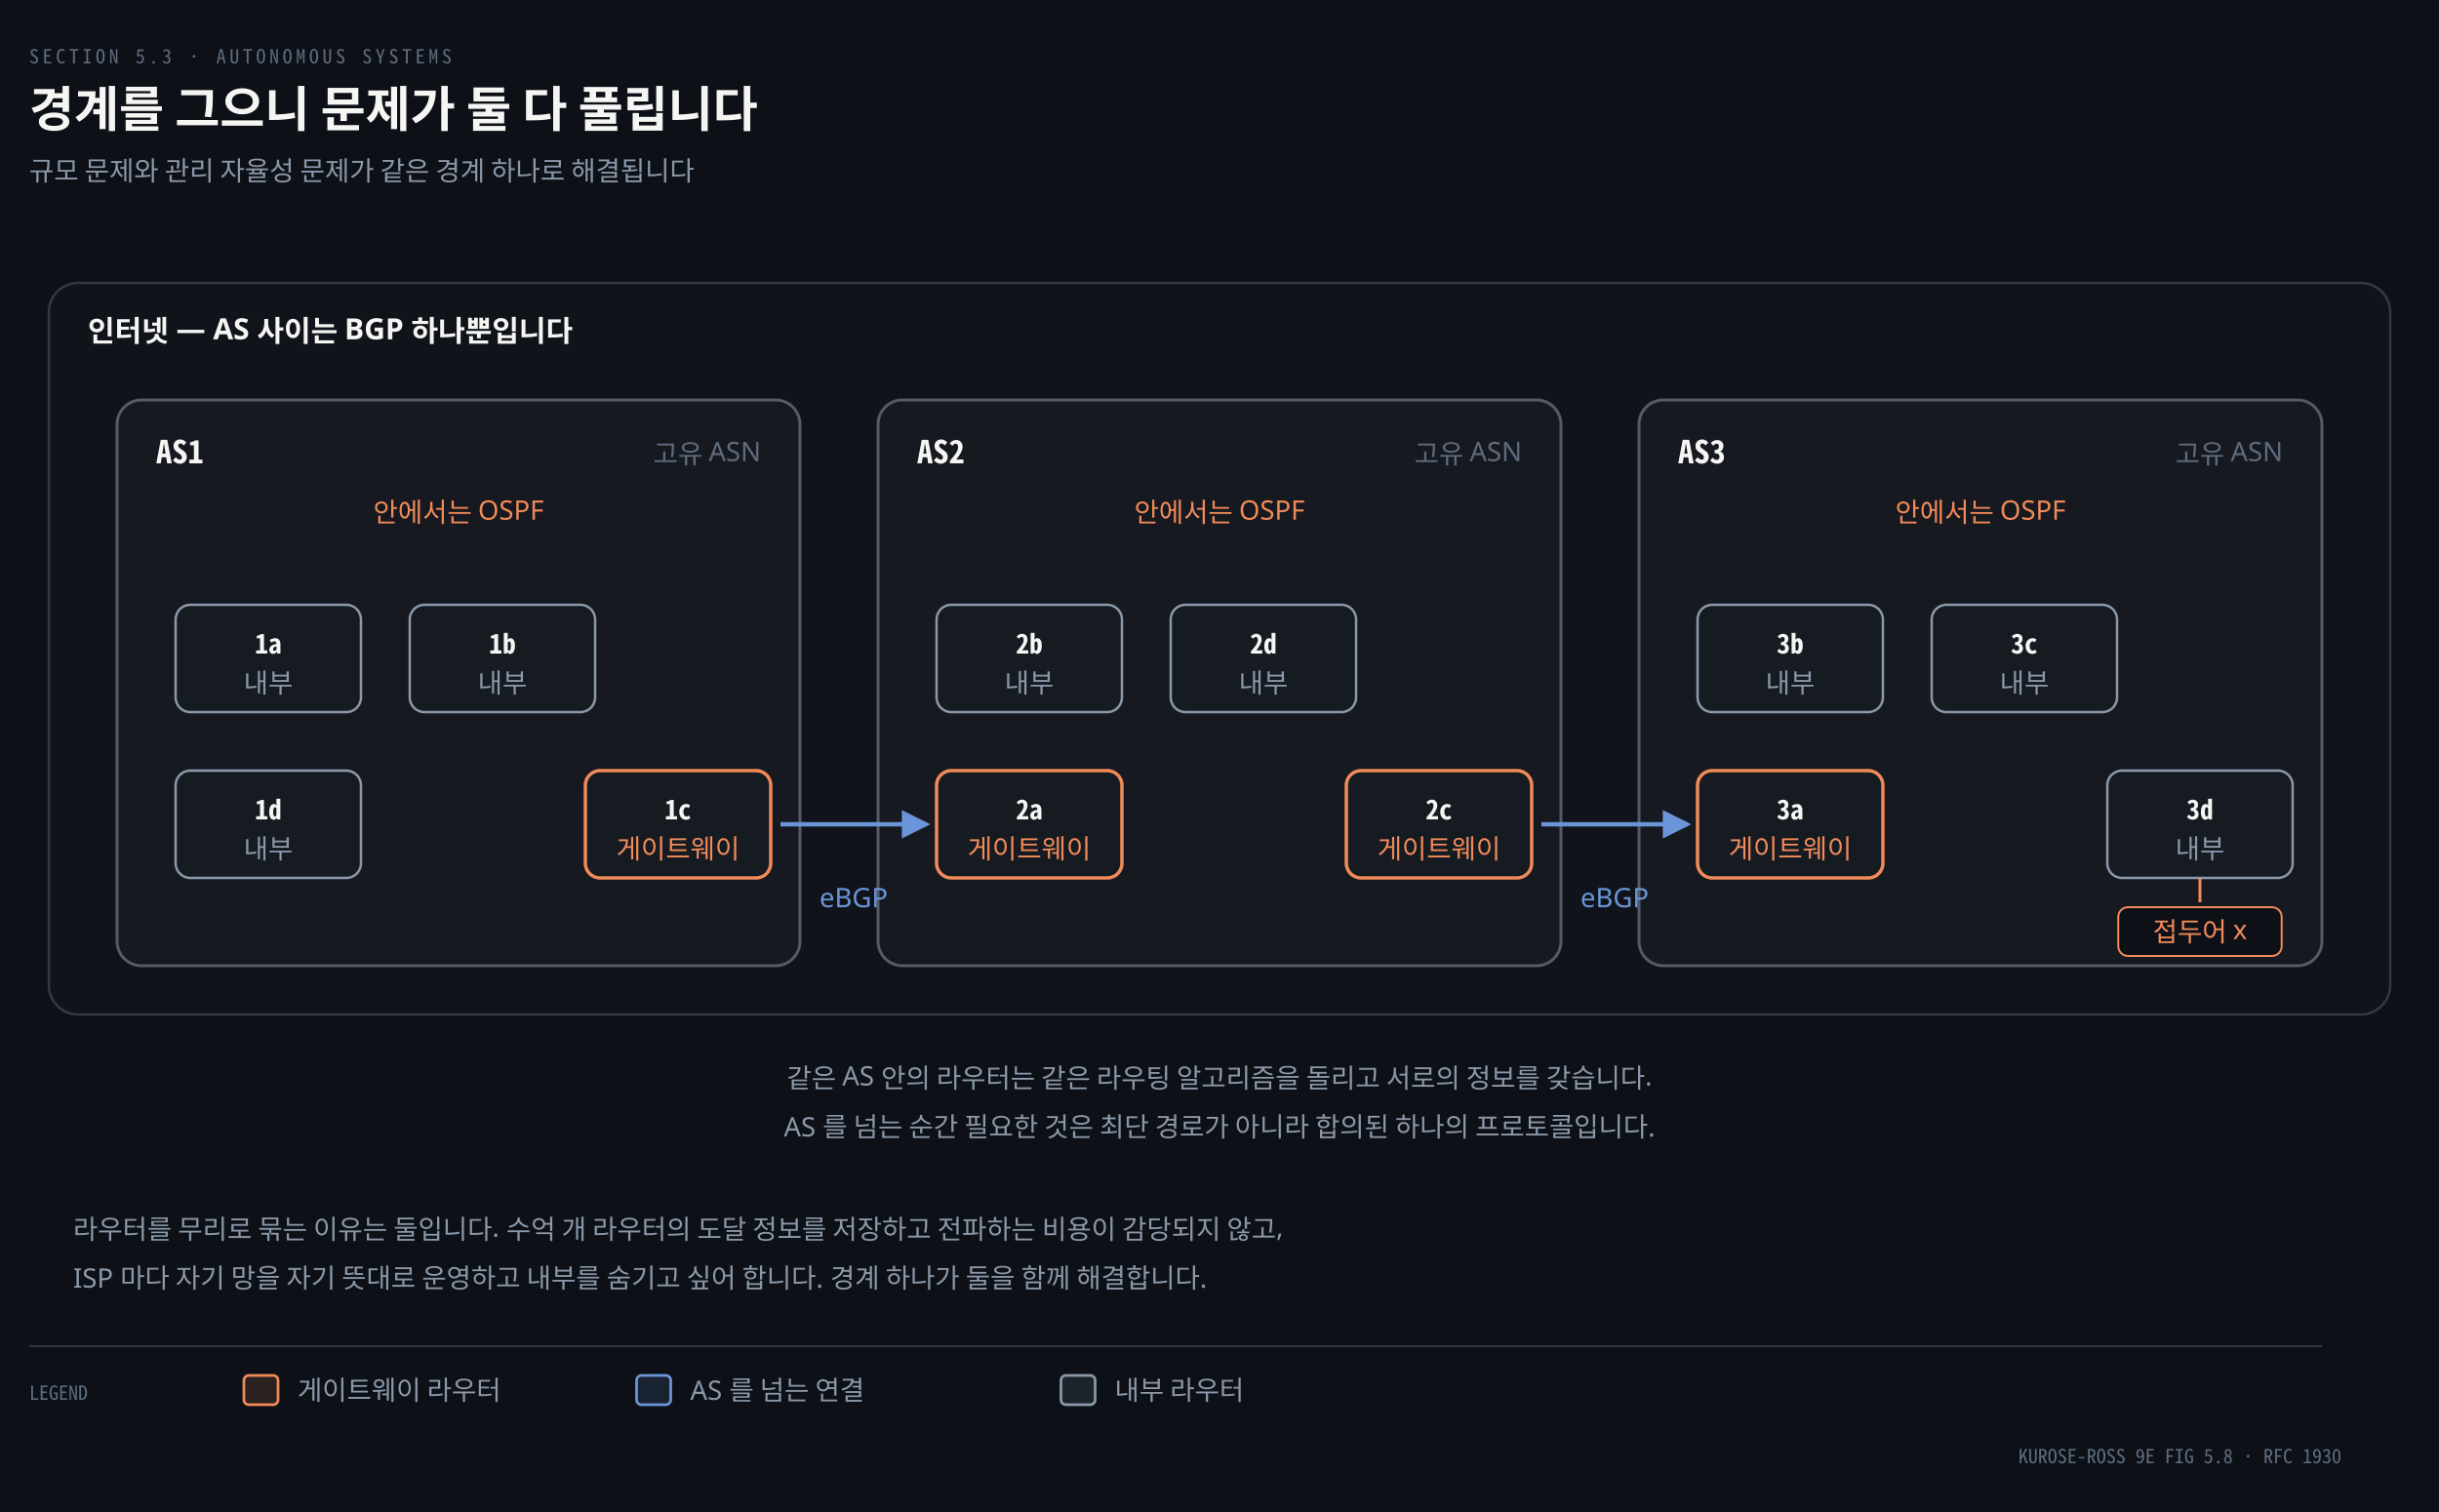
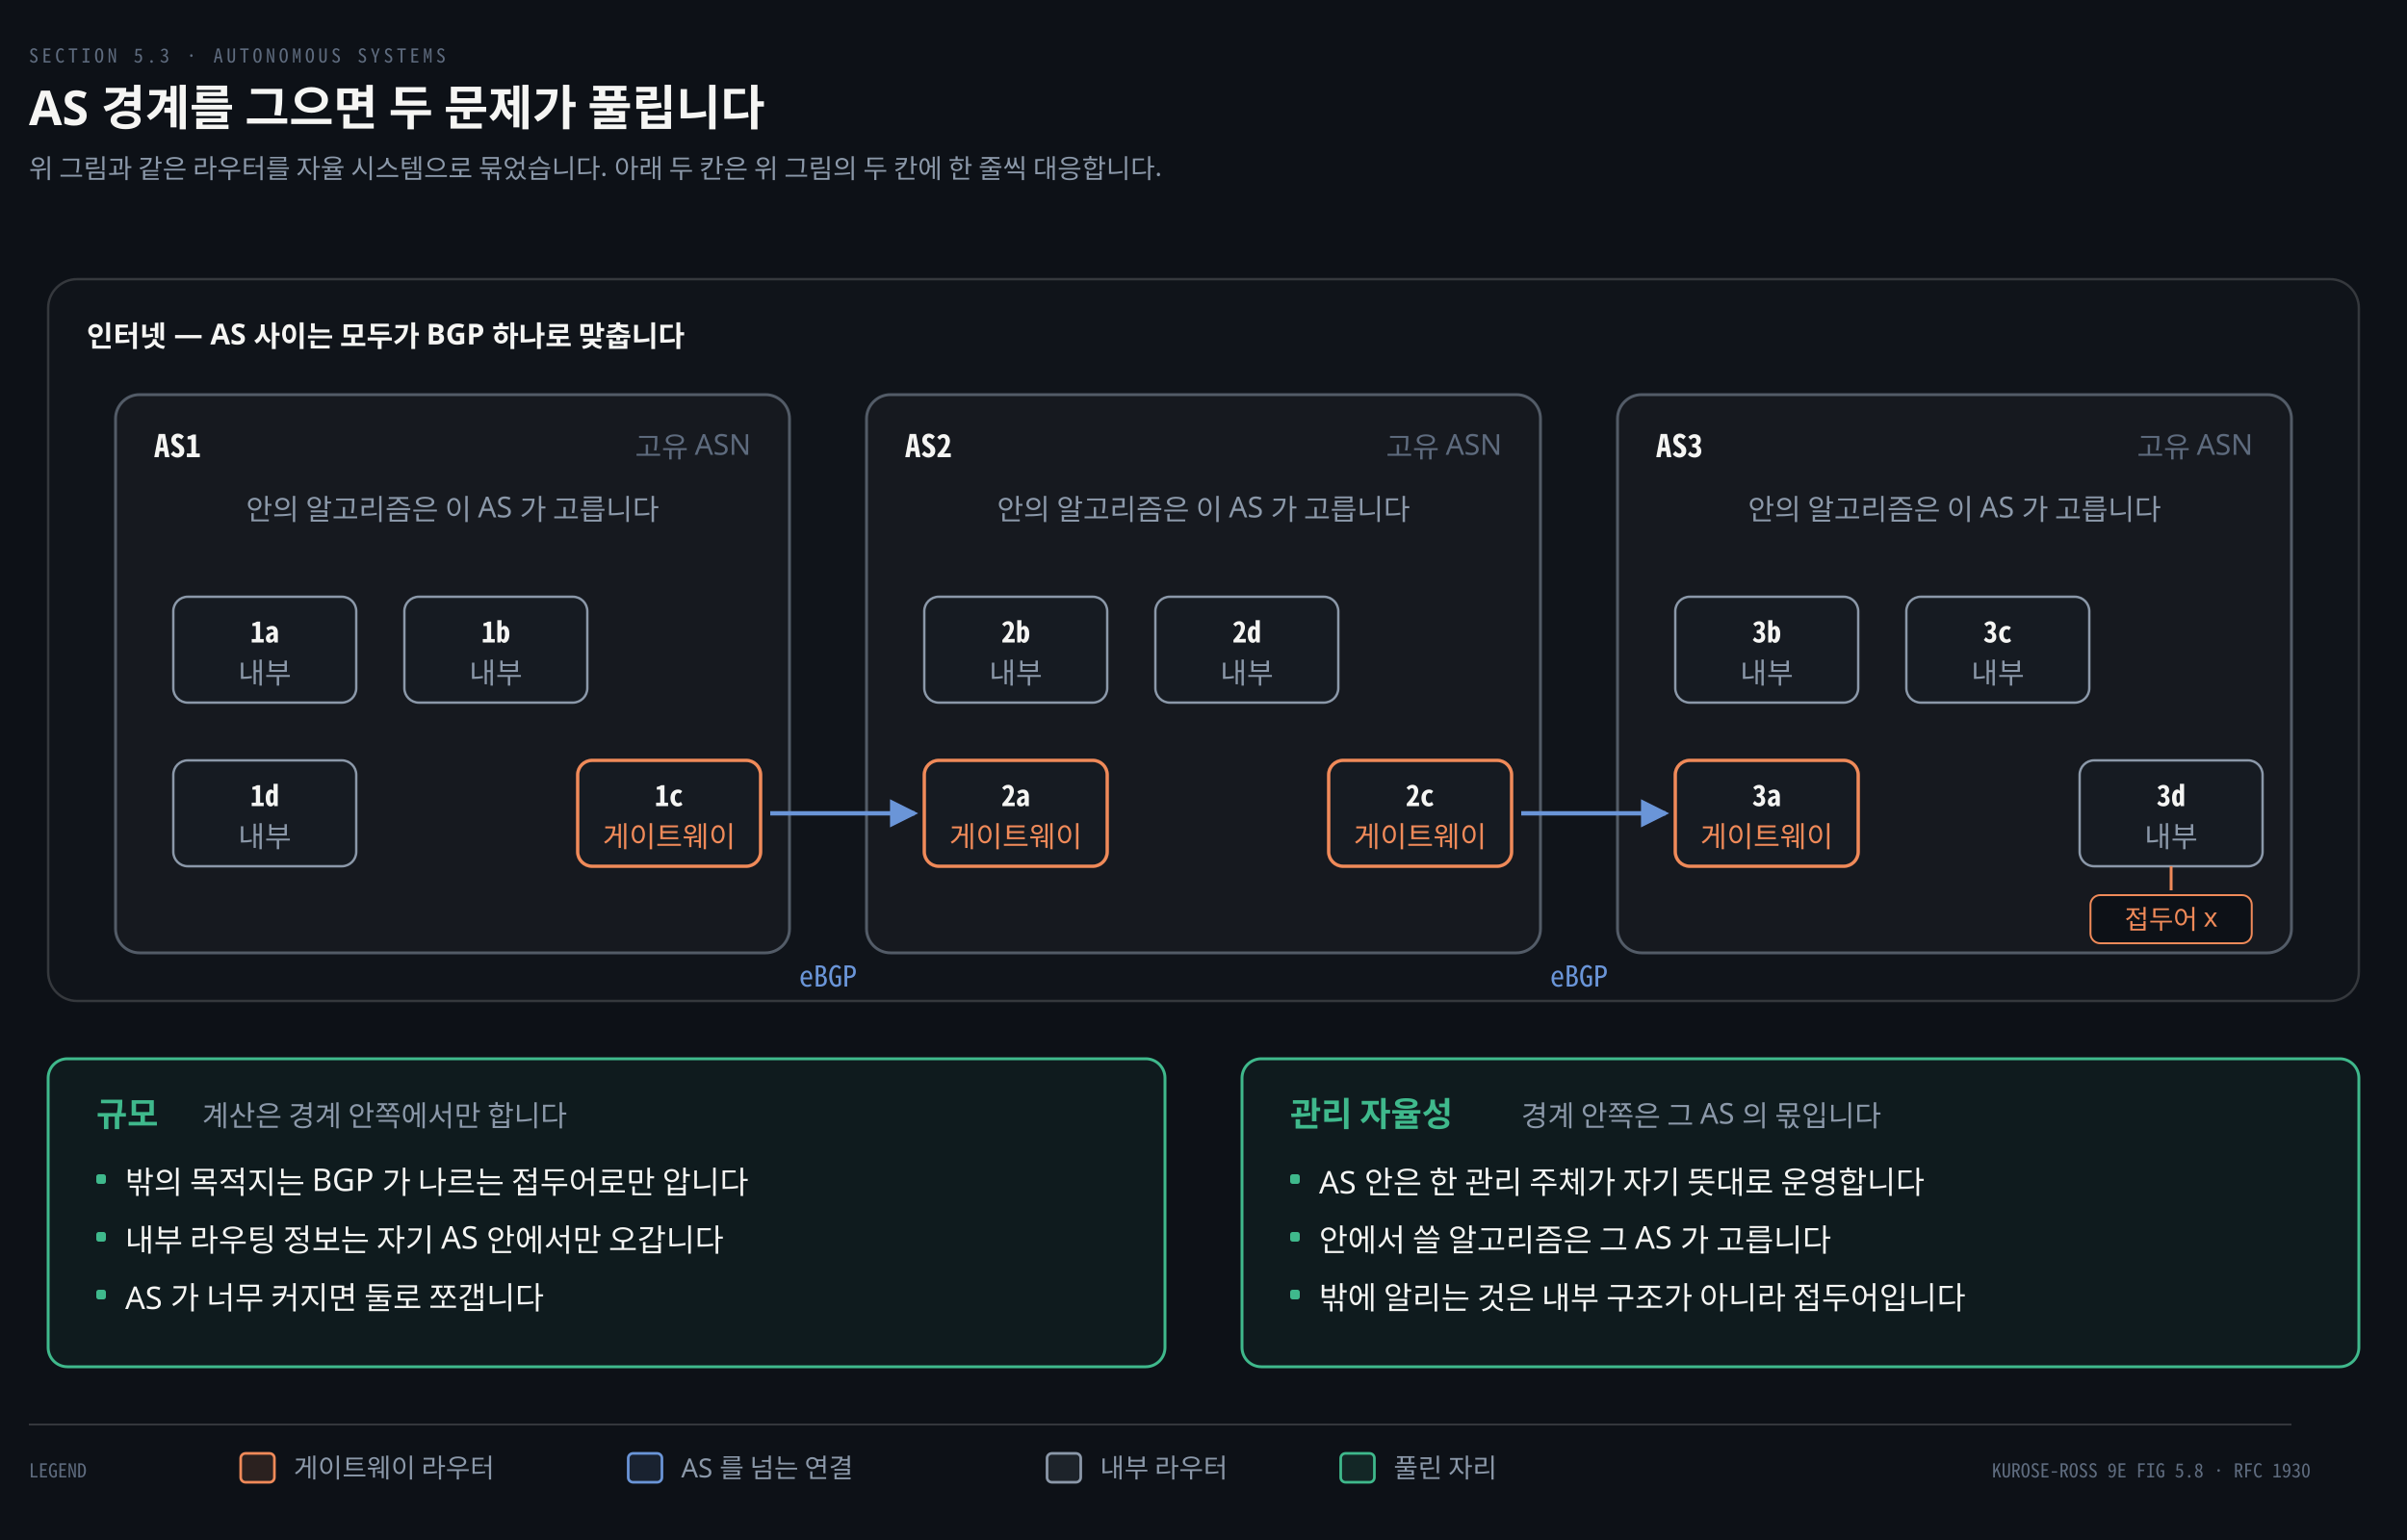
- <svg xmlns="http://www.w3.org/2000/svg" viewBox="0 0 1000 620" width="100%" role="img" aria-labelledby="dt dd">
+ <svg xmlns="http://www.w3.org/2000/svg" viewBox="0 0 1000 640" width="100%" role="img" aria-labelledby="dt dd">
  <defs>
    <marker id="ar" viewBox="0 0 8 8" refX="7" refY="4" markerWidth="6.5" markerHeight="6.5" orient="auto">
      <path d="M0 0 L8 4 L0 8 z" fill="#8B98A9" />
    </marker>
    <marker id="ok" viewBox="0 0 8 8" refX="7" refY="4" markerWidth="6.5" markerHeight="6.5" orient="auto">
      <path d="M0 0 L8 4 L0 8 z" fill="#3FB98C" />
    </marker>
    <marker id="warn" viewBox="0 0 8 8" refX="7" refY="4" markerWidth="6.5" markerHeight="6.5" orient="auto">
      <path d="M0 0 L8 4 L0 8 z" fill="#E3B341" />
    </marker>
    <marker id="bad" viewBox="0 0 8 8" refX="7" refY="4" markerWidth="6.5" markerHeight="6.5" orient="auto">
      <path d="M0 0 L8 4 L0 8 z" fill="#F0616D" />
    </marker>
    <marker id="info" viewBox="0 0 8 8" refX="7" refY="4" markerWidth="6.5" markerHeight="6.5" orient="auto">
      <path d="M0 0 L8 4 L0 8 z" fill="#6A95D8" />
    </marker>
    <marker id="acc" viewBox="0 0 8 8" refX="7" refY="4" markerWidth="6.5" markerHeight="6.5" orient="auto">
      <path d="M0 0 L8 4 L0 8 z" fill="#F08A59" />
    </marker>
    <marker id="soft" viewBox="0 0 8 8" refX="7" refY="4" markerWidth="6.5" markerHeight="6.5" orient="auto">
      <path d="M0 0 L8 4 L0 8 z" fill="#5E6B7E" />
    </marker>
  </defs>
-   <rect width="1000" height="620" fill="#0D1117" />
+   <rect width="1000" height="640" fill="#0D1117" />
  <text x="12" y="26" font-family="'Geist Mono','Noto Sans Mono CJK KR',monospace" font-size="8" letter-spacing="0.18em" fill="#5E6B7E">SECTION 5.3 · AUTONOMOUS SYSTEMS</text>
-   <text x="12" y="52" font-family="'Geist','Apple SD Gothic Neo','Noto Sans KR','Malgun Gothic',sans-serif" font-size="20" font-weight="600" fill="#F5F5F3">경계를 그으니 문제가 둘 다 풀립니다</text>
-   <text x="12" y="74" font-family="'Geist','Apple SD Gothic Neo','Noto Sans KR','Malgun Gothic',sans-serif" font-size="11" fill="#8B98A9">규모 문제와 관리 자율성 문제가 같은 경계 하나로 해결됩니다</text>
+   <text x="12" y="52" font-family="'Geist','Apple SD Gothic Neo','Noto Sans KR','Malgun Gothic',sans-serif" font-size="20" font-weight="600" fill="#F5F5F3">AS 경계를 그으면 두 문제가 풀립니다</text>
+   <text x="12" y="74" font-family="'Geist','Apple SD Gothic Neo','Noto Sans KR','Malgun Gothic',sans-serif" font-size="11" fill="#8B98A9">위 그림과 같은 라우터를 자율 시스템으로 묶었습니다. 아래 두 칸은 위 그림의 두 칸에 한 줄씩 대응합니다.</text>
  <rect x="20" y="116" width="960" height="300" rx="12" fill="#F5F5F304" stroke="rgba(191,192,192,0.22)" stroke-width="1.0" />
-   <text x="36" y="140" text-anchor="start" font-family="'Geist','Apple SD Gothic Neo','Noto Sans KR','Malgun Gothic',sans-serif" font-size="12" font-weight="600" fill="#F5F5F3">인터넷 — AS 사이는 BGP 하나뿐입니다</text>
+   <text x="36" y="144" text-anchor="start" font-family="'Geist','Apple SD Gothic Neo','Noto Sans KR','Malgun Gothic',sans-serif" font-size="12" font-weight="600" fill="#F5F5F3">인터넷 — AS 사이는 모두가 BGP 하나로 맞춥니다</text>
  <rect x="48" y="164" width="280" height="232" rx="10" fill="#F5F5F307" stroke="#8B98A988" stroke-width="1.2" />
  <text x="64" y="190" text-anchor="start" font-family="'Geist Mono','Noto Sans Mono CJK KR',monospace" font-size="13" font-weight="600" fill="#F5F5F3">AS1</text>
-   <text x="312" y="190" text-anchor="end" font-family="'Geist','Apple SD Gothic Neo','Noto Sans KR','Malgun Gothic',sans-serif" font-size="11" font-weight="400" fill="#5E6B7E">고유 ASN</text>
-   <text x="188.0" y="214" text-anchor="middle" font-family="'Geist','Apple SD Gothic Neo','Noto Sans KR','Malgun Gothic',sans-serif" font-size="11" font-weight="400" fill="#F08A59">안에서는 OSPF</text>
+   <text x="312" y="190" text-anchor="end" font-family="'Geist','Apple SD Gothic Neo','Noto Sans KR','Malgun Gothic',sans-serif" font-size="12" font-weight="400" fill="#5E6B7E">고유 ASN</text>
+   <text x="188.0" y="216" text-anchor="middle" font-family="'Geist','Apple SD Gothic Neo','Noto Sans KR','Malgun Gothic',sans-serif" font-size="12" font-weight="400" fill="#8B98A9">안의 알고리즘은 이 AS 가 고릅니다</text>
  <rect x="360" y="164" width="280" height="232" rx="10" fill="#F5F5F307" stroke="#8B98A988" stroke-width="1.2" />
  <text x="376" y="190" text-anchor="start" font-family="'Geist Mono','Noto Sans Mono CJK KR',monospace" font-size="13" font-weight="600" fill="#F5F5F3">AS2</text>
-   <text x="624" y="190" text-anchor="end" font-family="'Geist','Apple SD Gothic Neo','Noto Sans KR','Malgun Gothic',sans-serif" font-size="11" font-weight="400" fill="#5E6B7E">고유 ASN</text>
-   <text x="500.0" y="214" text-anchor="middle" font-family="'Geist','Apple SD Gothic Neo','Noto Sans KR','Malgun Gothic',sans-serif" font-size="11" font-weight="400" fill="#F08A59">안에서는 OSPF</text>
+   <text x="624" y="190" text-anchor="end" font-family="'Geist','Apple SD Gothic Neo','Noto Sans KR','Malgun Gothic',sans-serif" font-size="12" font-weight="400" fill="#5E6B7E">고유 ASN</text>
+   <text x="500.0" y="216" text-anchor="middle" font-family="'Geist','Apple SD Gothic Neo','Noto Sans KR','Malgun Gothic',sans-serif" font-size="12" font-weight="400" fill="#8B98A9">안의 알고리즘은 이 AS 가 고릅니다</text>
  <rect x="672" y="164" width="280" height="232" rx="10" fill="#F5F5F307" stroke="#8B98A988" stroke-width="1.2" />
  <text x="688" y="190" text-anchor="start" font-family="'Geist Mono','Noto Sans Mono CJK KR',monospace" font-size="13" font-weight="600" fill="#F5F5F3">AS3</text>
-   <text x="936" y="190" text-anchor="end" font-family="'Geist','Apple SD Gothic Neo','Noto Sans KR','Malgun Gothic',sans-serif" font-size="11" font-weight="400" fill="#5E6B7E">고유 ASN</text>
-   <text x="812.0" y="214" text-anchor="middle" font-family="'Geist','Apple SD Gothic Neo','Noto Sans KR','Malgun Gothic',sans-serif" font-size="11" font-weight="400" fill="#F08A59">안에서는 OSPF</text>
+   <text x="936" y="190" text-anchor="end" font-family="'Geist','Apple SD Gothic Neo','Noto Sans KR','Malgun Gothic',sans-serif" font-size="12" font-weight="400" fill="#5E6B7E">고유 ASN</text>
+   <text x="812.0" y="216" text-anchor="middle" font-family="'Geist','Apple SD Gothic Neo','Noto Sans KR','Malgun Gothic',sans-serif" font-size="12" font-weight="400" fill="#8B98A9">안의 알고리즘은 이 AS 가 고릅니다</text>
  <rect x="72" y="248" width="76" height="44" rx="6" fill="#161B22" stroke="#8B98A9" stroke-width="1.0" />
-   <text x="110" y="268" text-anchor="middle" font-family="'Geist Mono','Noto Sans Mono CJK KR',monospace" font-size="11" font-weight="600" fill="#F5F5F3">1a</text>
-   <text x="110" y="284" text-anchor="middle" font-family="'Geist','Apple SD Gothic Neo','Noto Sans KR','Malgun Gothic',sans-serif" font-size="11" font-weight="400" fill="#8B98A9">내부</text>
+   <text x="110" y="267" text-anchor="middle" font-family="'Geist Mono','Noto Sans Mono CJK KR',monospace" font-size="12" font-weight="600" fill="#F5F5F3">1a</text>
+   <text x="110" y="284" text-anchor="middle" font-family="'Geist','Apple SD Gothic Neo','Noto Sans KR','Malgun Gothic',sans-serif" font-size="12" font-weight="400" fill="#8B98A9">내부</text>
  <rect x="168" y="248" width="76" height="44" rx="6" fill="#161B22" stroke="#8B98A9" stroke-width="1.0" />
-   <text x="206" y="268" text-anchor="middle" font-family="'Geist Mono','Noto Sans Mono CJK KR',monospace" font-size="11" font-weight="600" fill="#F5F5F3">1b</text>
-   <text x="206" y="284" text-anchor="middle" font-family="'Geist','Apple SD Gothic Neo','Noto Sans KR','Malgun Gothic',sans-serif" font-size="11" font-weight="400" fill="#8B98A9">내부</text>
+   <text x="206" y="267" text-anchor="middle" font-family="'Geist Mono','Noto Sans Mono CJK KR',monospace" font-size="12" font-weight="600" fill="#F5F5F3">1b</text>
+   <text x="206" y="284" text-anchor="middle" font-family="'Geist','Apple SD Gothic Neo','Noto Sans KR','Malgun Gothic',sans-serif" font-size="12" font-weight="400" fill="#8B98A9">내부</text>
  <rect x="72" y="316" width="76" height="44" rx="6" fill="#161B22" stroke="#8B98A9" stroke-width="1.0" />
-   <text x="110" y="336" text-anchor="middle" font-family="'Geist Mono','Noto Sans Mono CJK KR',monospace" font-size="11" font-weight="600" fill="#F5F5F3">1d</text>
-   <text x="110" y="352" text-anchor="middle" font-family="'Geist','Apple SD Gothic Neo','Noto Sans KR','Malgun Gothic',sans-serif" font-size="11" font-weight="400" fill="#8B98A9">내부</text>
+   <text x="110" y="335" text-anchor="middle" font-family="'Geist Mono','Noto Sans Mono CJK KR',monospace" font-size="12" font-weight="600" fill="#F5F5F3">1d</text>
+   <text x="110" y="352" text-anchor="middle" font-family="'Geist','Apple SD Gothic Neo','Noto Sans KR','Malgun Gothic',sans-serif" font-size="12" font-weight="400" fill="#8B98A9">내부</text>
  <rect x="240" y="316" width="76" height="44" rx="6" fill="#161B22" stroke="#F08A59" stroke-width="1.4" />
-   <text x="278" y="336" text-anchor="middle" font-family="'Geist Mono','Noto Sans Mono CJK KR',monospace" font-size="11" font-weight="600" fill="#F5F5F3">1c</text>
-   <text x="278" y="352" text-anchor="middle" font-family="'Geist','Apple SD Gothic Neo','Noto Sans KR','Malgun Gothic',sans-serif" font-size="11" font-weight="400" fill="#F08A59">게이트웨이</text>
+   <text x="278" y="335" text-anchor="middle" font-family="'Geist Mono','Noto Sans Mono CJK KR',monospace" font-size="12" font-weight="600" fill="#F5F5F3">1c</text>
+   <text x="278" y="352" text-anchor="middle" font-family="'Geist','Apple SD Gothic Neo','Noto Sans KR','Malgun Gothic',sans-serif" font-size="12" font-weight="400" fill="#F08A59">게이트웨이</text>
  <rect x="384" y="248" width="76" height="44" rx="6" fill="#161B22" stroke="#8B98A9" stroke-width="1.0" />
-   <text x="422" y="268" text-anchor="middle" font-family="'Geist Mono','Noto Sans Mono CJK KR',monospace" font-size="11" font-weight="600" fill="#F5F5F3">2b</text>
-   <text x="422" y="284" text-anchor="middle" font-family="'Geist','Apple SD Gothic Neo','Noto Sans KR','Malgun Gothic',sans-serif" font-size="11" font-weight="400" fill="#8B98A9">내부</text>
+   <text x="422" y="267" text-anchor="middle" font-family="'Geist Mono','Noto Sans Mono CJK KR',monospace" font-size="12" font-weight="600" fill="#F5F5F3">2b</text>
+   <text x="422" y="284" text-anchor="middle" font-family="'Geist','Apple SD Gothic Neo','Noto Sans KR','Malgun Gothic',sans-serif" font-size="12" font-weight="400" fill="#8B98A9">내부</text>
  <rect x="480" y="248" width="76" height="44" rx="6" fill="#161B22" stroke="#8B98A9" stroke-width="1.0" />
-   <text x="518" y="268" text-anchor="middle" font-family="'Geist Mono','Noto Sans Mono CJK KR',monospace" font-size="11" font-weight="600" fill="#F5F5F3">2d</text>
-   <text x="518" y="284" text-anchor="middle" font-family="'Geist','Apple SD Gothic Neo','Noto Sans KR','Malgun Gothic',sans-serif" font-size="11" font-weight="400" fill="#8B98A9">내부</text>
+   <text x="518" y="267" text-anchor="middle" font-family="'Geist Mono','Noto Sans Mono CJK KR',monospace" font-size="12" font-weight="600" fill="#F5F5F3">2d</text>
+   <text x="518" y="284" text-anchor="middle" font-family="'Geist','Apple SD Gothic Neo','Noto Sans KR','Malgun Gothic',sans-serif" font-size="12" font-weight="400" fill="#8B98A9">내부</text>
  <rect x="384" y="316" width="76" height="44" rx="6" fill="#161B22" stroke="#F08A59" stroke-width="1.4" />
-   <text x="422" y="336" text-anchor="middle" font-family="'Geist Mono','Noto Sans Mono CJK KR',monospace" font-size="11" font-weight="600" fill="#F5F5F3">2a</text>
-   <text x="422" y="352" text-anchor="middle" font-family="'Geist','Apple SD Gothic Neo','Noto Sans KR','Malgun Gothic',sans-serif" font-size="11" font-weight="400" fill="#F08A59">게이트웨이</text>
+   <text x="422" y="335" text-anchor="middle" font-family="'Geist Mono','Noto Sans Mono CJK KR',monospace" font-size="12" font-weight="600" fill="#F5F5F3">2a</text>
+   <text x="422" y="352" text-anchor="middle" font-family="'Geist','Apple SD Gothic Neo','Noto Sans KR','Malgun Gothic',sans-serif" font-size="12" font-weight="400" fill="#F08A59">게이트웨이</text>
  <rect x="552" y="316" width="76" height="44" rx="6" fill="#161B22" stroke="#F08A59" stroke-width="1.4" />
-   <text x="590" y="336" text-anchor="middle" font-family="'Geist Mono','Noto Sans Mono CJK KR',monospace" font-size="11" font-weight="600" fill="#F5F5F3">2c</text>
-   <text x="590" y="352" text-anchor="middle" font-family="'Geist','Apple SD Gothic Neo','Noto Sans KR','Malgun Gothic',sans-serif" font-size="11" font-weight="400" fill="#F08A59">게이트웨이</text>
+   <text x="590" y="335" text-anchor="middle" font-family="'Geist Mono','Noto Sans Mono CJK KR',monospace" font-size="12" font-weight="600" fill="#F5F5F3">2c</text>
+   <text x="590" y="352" text-anchor="middle" font-family="'Geist','Apple SD Gothic Neo','Noto Sans KR','Malgun Gothic',sans-serif" font-size="12" font-weight="400" fill="#F08A59">게이트웨이</text>
  <rect x="696" y="248" width="76" height="44" rx="6" fill="#161B22" stroke="#8B98A9" stroke-width="1.0" />
-   <text x="734" y="268" text-anchor="middle" font-family="'Geist Mono','Noto Sans Mono CJK KR',monospace" font-size="11" font-weight="600" fill="#F5F5F3">3b</text>
-   <text x="734" y="284" text-anchor="middle" font-family="'Geist','Apple SD Gothic Neo','Noto Sans KR','Malgun Gothic',sans-serif" font-size="11" font-weight="400" fill="#8B98A9">내부</text>
+   <text x="734" y="267" text-anchor="middle" font-family="'Geist Mono','Noto Sans Mono CJK KR',monospace" font-size="12" font-weight="600" fill="#F5F5F3">3b</text>
+   <text x="734" y="284" text-anchor="middle" font-family="'Geist','Apple SD Gothic Neo','Noto Sans KR','Malgun Gothic',sans-serif" font-size="12" font-weight="400" fill="#8B98A9">내부</text>
  <rect x="792" y="248" width="76" height="44" rx="6" fill="#161B22" stroke="#8B98A9" stroke-width="1.0" />
-   <text x="830" y="268" text-anchor="middle" font-family="'Geist Mono','Noto Sans Mono CJK KR',monospace" font-size="11" font-weight="600" fill="#F5F5F3">3c</text>
-   <text x="830" y="284" text-anchor="middle" font-family="'Geist','Apple SD Gothic Neo','Noto Sans KR','Malgun Gothic',sans-serif" font-size="11" font-weight="400" fill="#8B98A9">내부</text>
+   <text x="830" y="267" text-anchor="middle" font-family="'Geist Mono','Noto Sans Mono CJK KR',monospace" font-size="12" font-weight="600" fill="#F5F5F3">3c</text>
+   <text x="830" y="284" text-anchor="middle" font-family="'Geist','Apple SD Gothic Neo','Noto Sans KR','Malgun Gothic',sans-serif" font-size="12" font-weight="400" fill="#8B98A9">내부</text>
  <rect x="696" y="316" width="76" height="44" rx="6" fill="#161B22" stroke="#F08A59" stroke-width="1.4" />
-   <text x="734" y="336" text-anchor="middle" font-family="'Geist Mono','Noto Sans Mono CJK KR',monospace" font-size="11" font-weight="600" fill="#F5F5F3">3a</text>
-   <text x="734" y="352" text-anchor="middle" font-family="'Geist','Apple SD Gothic Neo','Noto Sans KR','Malgun Gothic',sans-serif" font-size="11" font-weight="400" fill="#F08A59">게이트웨이</text>
+   <text x="734" y="335" text-anchor="middle" font-family="'Geist Mono','Noto Sans Mono CJK KR',monospace" font-size="12" font-weight="600" fill="#F5F5F3">3a</text>
+   <text x="734" y="352" text-anchor="middle" font-family="'Geist','Apple SD Gothic Neo','Noto Sans KR','Malgun Gothic',sans-serif" font-size="12" font-weight="400" fill="#F08A59">게이트웨이</text>
  <rect x="864" y="316" width="76" height="44" rx="6" fill="#161B22" stroke="#8B98A9" stroke-width="1.0" />
-   <text x="902" y="336" text-anchor="middle" font-family="'Geist Mono','Noto Sans Mono CJK KR',monospace" font-size="11" font-weight="600" fill="#F5F5F3">3d</text>
-   <text x="902" y="352" text-anchor="middle" font-family="'Geist','Apple SD Gothic Neo','Noto Sans KR','Malgun Gothic',sans-serif" font-size="11" font-weight="400" fill="#8B98A9">내부</text>
+   <text x="902" y="335" text-anchor="middle" font-family="'Geist Mono','Noto Sans Mono CJK KR',monospace" font-size="12" font-weight="600" fill="#F5F5F3">3d</text>
+   <text x="902" y="352" text-anchor="middle" font-family="'Geist','Apple SD Gothic Neo','Noto Sans KR','Malgun Gothic',sans-serif" font-size="12" font-weight="400" fill="#8B98A9">내부</text>
  <path d="M 902 360 L 902 370" fill="none" stroke="#F08A59" stroke-width="1.2" />
  <rect x="868.5" y="372" width="67.0" height="20" rx="4" fill="#0D1117" stroke="#F08A59" stroke-width="0.8" />
  <text x="902" y="386" text-anchor="middle" font-family="'Geist','Apple SD Gothic Neo','Noto Sans KR','Malgun Gothic',sans-serif" font-size="11" font-weight="400" fill="#F08A59">접두어 x</text>
  <path d="M 320 338 L 380 338" fill="none" stroke="#6A95D8" stroke-width="1.8" marker-end="url(#info)" />
  <path d="M 632 338 L 692 338" fill="none" stroke="#6A95D8" stroke-width="1.8" marker-end="url(#info)" />
-   <text x="350" y="372" text-anchor="middle" font-family="'Geist','Apple SD Gothic Neo','Noto Sans KR','Malgun Gothic',sans-serif" font-size="11" font-weight="400" fill="#6A95D8">eBGP</text>
-   <text x="662" y="372" text-anchor="middle" font-family="'Geist','Apple SD Gothic Neo','Noto Sans KR','Malgun Gothic',sans-serif" font-size="11" font-weight="400" fill="#6A95D8">eBGP</text>
-   <text x="500" y="446" text-anchor="middle" font-family="'Geist','Apple SD Gothic Neo','Noto Sans KR','Malgun Gothic',sans-serif" font-size="11" font-weight="400" fill="#8B98A9">같은 AS 안의 라우터는 같은 라우팅 알고리즘을 돌리고 서로의 정보를 갖습니다.</text>
-   <text x="500" y="466" text-anchor="middle" font-family="'Geist','Apple SD Gothic Neo','Noto Sans KR','Malgun Gothic',sans-serif" font-size="11" font-weight="400" fill="#8B98A9">AS 를 넘는 순간 필요한 것은 최단 경로가 아니라 합의된 하나의 프로토콜입니다.</text>
-   <text x="30" y="508" text-anchor="start" font-family="'Geist','Apple SD Gothic Neo','Noto Sans KR','Malgun Gothic',sans-serif" font-size="11" font-weight="400" fill="#8B98A9">라우터를 무리로 묶는 이유는 둘입니다. 수억 개 라우터의 도달 정보를 저장하고 전파하는 비용이 감당되지 않고,</text>
-   <text x="30" y="528" text-anchor="start" font-family="'Geist','Apple SD Gothic Neo','Noto Sans KR','Malgun Gothic',sans-serif" font-size="11" font-weight="400" fill="#8B98A9">ISP 마다 자기 망을 자기 뜻대로 운영하고 내부를 숨기고 싶어 합니다. 경계 하나가 둘을 함께 해결합니다.</text>
-   <line x1="12" y1="552" x2="952" y2="552" stroke="rgba(191,192,192,0.22)" stroke-width="0.8" />
-   <text x="12" y="574" text-anchor="start" font-family="'Geist Mono','Noto Sans Mono CJK KR',monospace" font-size="8" font-weight="400" fill="#5E6B7E">LEGEND</text>
-   <rect x="100" y="564" width="14" height="12" rx="2" fill="#F08A5922" stroke="#F08A59" stroke-width="1.1" />
-   <text x="122" y="574" text-anchor="start" font-family="'Geist','Apple SD Gothic Neo','Noto Sans KR','Malgun Gothic',sans-serif" font-size="11" font-weight="400" fill="#8B98A9">게이트웨이 라우터</text>
-   <rect x="261" y="564" width="14" height="12" rx="2" fill="#6A95D822" stroke="#6A95D8" stroke-width="1.1" />
-   <text x="283" y="574" text-anchor="start" font-family="'Geist','Apple SD Gothic Neo','Noto Sans KR','Malgun Gothic',sans-serif" font-size="11" font-weight="400" fill="#8B98A9">AS 를 넘는 연결</text>
-   <rect x="435" y="564" width="14" height="12" rx="2" fill="#8B98A922" stroke="#8B98A9" stroke-width="1.1" />
-   <text x="457" y="574" text-anchor="start" font-family="'Geist','Apple SD Gothic Neo','Noto Sans KR','Malgun Gothic',sans-serif" font-size="11" font-weight="400" fill="#8B98A9">내부 라우터</text>
-   <text x="960" y="600" text-anchor="end" font-family="'Geist Mono','Noto Sans Mono CJK KR',monospace" font-size="8" font-weight="400" fill="#5E6B7E">KUROSE-ROSS 9E FIG 5.8 · RFC 1930</text>
+   <text x="344" y="410" text-anchor="middle" font-family="'Geist Mono','Noto Sans Mono CJK KR',monospace" font-size="12" font-weight="400" fill="#6A95D8">eBGP</text>
+   <text x="656" y="410" text-anchor="middle" font-family="'Geist Mono','Noto Sans Mono CJK KR',monospace" font-size="12" font-weight="400" fill="#6A95D8">eBGP</text>
+   <rect x="20" y="440" width="464" height="128" rx="8" fill="#3FB98C10" stroke="#3FB98C" stroke-width="1.2" />
+   <text x="40" y="468" text-anchor="start" font-family="'Geist','Apple SD Gothic Neo','Noto Sans KR','Malgun Gothic',sans-serif" font-size="14" font-weight="600" fill="#3FB98C">규모</text>
+   <text x="84" y="468" text-anchor="start" font-family="'Geist','Apple SD Gothic Neo','Noto Sans KR','Malgun Gothic',sans-serif" font-size="12" font-weight="400" fill="#8B98A9">계산은 경계 안쪽에서만 합니다</text>
+   <rect x="40" y="488" width="4" height="4" rx="1" fill="#3FB98C" stroke="#3FB98C" stroke-width="0" />
+   <text x="52" y="496" text-anchor="start" font-family="'Geist','Apple SD Gothic Neo','Noto Sans KR','Malgun Gothic',sans-serif" font-size="13" font-weight="400" fill="#F5F5F3">밖의 목적지는 BGP 가 나르는 접두어로만 압니다</text>
+   <rect x="40" y="512" width="4" height="4" rx="1" fill="#3FB98C" stroke="#3FB98C" stroke-width="0" />
+   <text x="52" y="520" text-anchor="start" font-family="'Geist','Apple SD Gothic Neo','Noto Sans KR','Malgun Gothic',sans-serif" font-size="13" font-weight="400" fill="#F5F5F3">내부 라우팅 정보는 자기 AS 안에서만 오갑니다</text>
+   <rect x="40" y="536" width="4" height="4" rx="1" fill="#3FB98C" stroke="#3FB98C" stroke-width="0" />
+   <text x="52" y="544" text-anchor="start" font-family="'Geist','Apple SD Gothic Neo','Noto Sans KR','Malgun Gothic',sans-serif" font-size="13" font-weight="400" fill="#F5F5F3">AS 가 너무 커지면 둘로 쪼갭니다</text>
+   <rect x="516" y="440" width="464" height="128" rx="8" fill="#3FB98C10" stroke="#3FB98C" stroke-width="1.2" />
+   <text x="536" y="468" text-anchor="start" font-family="'Geist','Apple SD Gothic Neo','Noto Sans KR','Malgun Gothic',sans-serif" font-size="14" font-weight="600" fill="#3FB98C">관리 자율성</text>
+   <text x="632" y="468" text-anchor="start" font-family="'Geist','Apple SD Gothic Neo','Noto Sans KR','Malgun Gothic',sans-serif" font-size="12" font-weight="400" fill="#8B98A9">경계 안쪽은 그 AS 의 몫입니다</text>
+   <rect x="536" y="488" width="4" height="4" rx="1" fill="#3FB98C" stroke="#3FB98C" stroke-width="0" />
+   <text x="548" y="496" text-anchor="start" font-family="'Geist','Apple SD Gothic Neo','Noto Sans KR','Malgun Gothic',sans-serif" font-size="13" font-weight="400" fill="#F5F5F3">AS 안은 한 관리 주체가 자기 뜻대로 운영합니다</text>
+   <rect x="536" y="512" width="4" height="4" rx="1" fill="#3FB98C" stroke="#3FB98C" stroke-width="0" />
+   <text x="548" y="520" text-anchor="start" font-family="'Geist','Apple SD Gothic Neo','Noto Sans KR','Malgun Gothic',sans-serif" font-size="13" font-weight="400" fill="#F5F5F3">안에서 쓸 알고리즘은 그 AS 가 고릅니다</text>
+   <rect x="536" y="536" width="4" height="4" rx="1" fill="#3FB98C" stroke="#3FB98C" stroke-width="0" />
+   <text x="548" y="544" text-anchor="start" font-family="'Geist','Apple SD Gothic Neo','Noto Sans KR','Malgun Gothic',sans-serif" font-size="13" font-weight="400" fill="#F5F5F3">밖에 알리는 것은 내부 구조가 아니라 접두어입니다</text>
+   <line x1="12" y1="592" x2="952" y2="592" stroke="rgba(191,192,192,0.22)" stroke-width="0.8" />
+   <text x="12" y="614" text-anchor="start" font-family="'Geist Mono','Noto Sans Mono CJK KR',monospace" font-size="8" font-weight="400" fill="#5E6B7E">LEGEND</text>
+   <rect x="100" y="604" width="14" height="12" rx="2" fill="#F08A5922" stroke="#F08A59" stroke-width="1.1" />
+   <text x="122" y="614" text-anchor="start" font-family="'Geist','Apple SD Gothic Neo','Noto Sans KR','Malgun Gothic',sans-serif" font-size="11" font-weight="400" fill="#8B98A9">게이트웨이 라우터</text>
+   <rect x="261" y="604" width="14" height="12" rx="2" fill="#6A95D822" stroke="#6A95D8" stroke-width="1.1" />
+   <text x="283" y="614" text-anchor="start" font-family="'Geist','Apple SD Gothic Neo','Noto Sans KR','Malgun Gothic',sans-serif" font-size="11" font-weight="400" fill="#8B98A9">AS 를 넘는 연결</text>
+   <rect x="435" y="604" width="14" height="12" rx="2" fill="#8B98A922" stroke="#8B98A9" stroke-width="1.1" />
+   <text x="457" y="614" text-anchor="start" font-family="'Geist','Apple SD Gothic Neo','Noto Sans KR','Malgun Gothic',sans-serif" font-size="11" font-weight="400" fill="#8B98A9">내부 라우터</text>
+   <rect x="557" y="604" width="14" height="12" rx="2" fill="#3FB98C22" stroke="#3FB98C" stroke-width="1.1" />
+   <text x="579" y="614" text-anchor="start" font-family="'Geist','Apple SD Gothic Neo','Noto Sans KR','Malgun Gothic',sans-serif" font-size="11" font-weight="400" fill="#8B98A9">풀린 자리</text>
+   <text x="960" y="614" text-anchor="end" font-family="'Geist Mono','Noto Sans Mono CJK KR',monospace" font-size="8" font-weight="400" fill="#5E6B7E">KUROSE-ROSS 9E FIG 5.8 · RFC 1930</text>
</svg>
